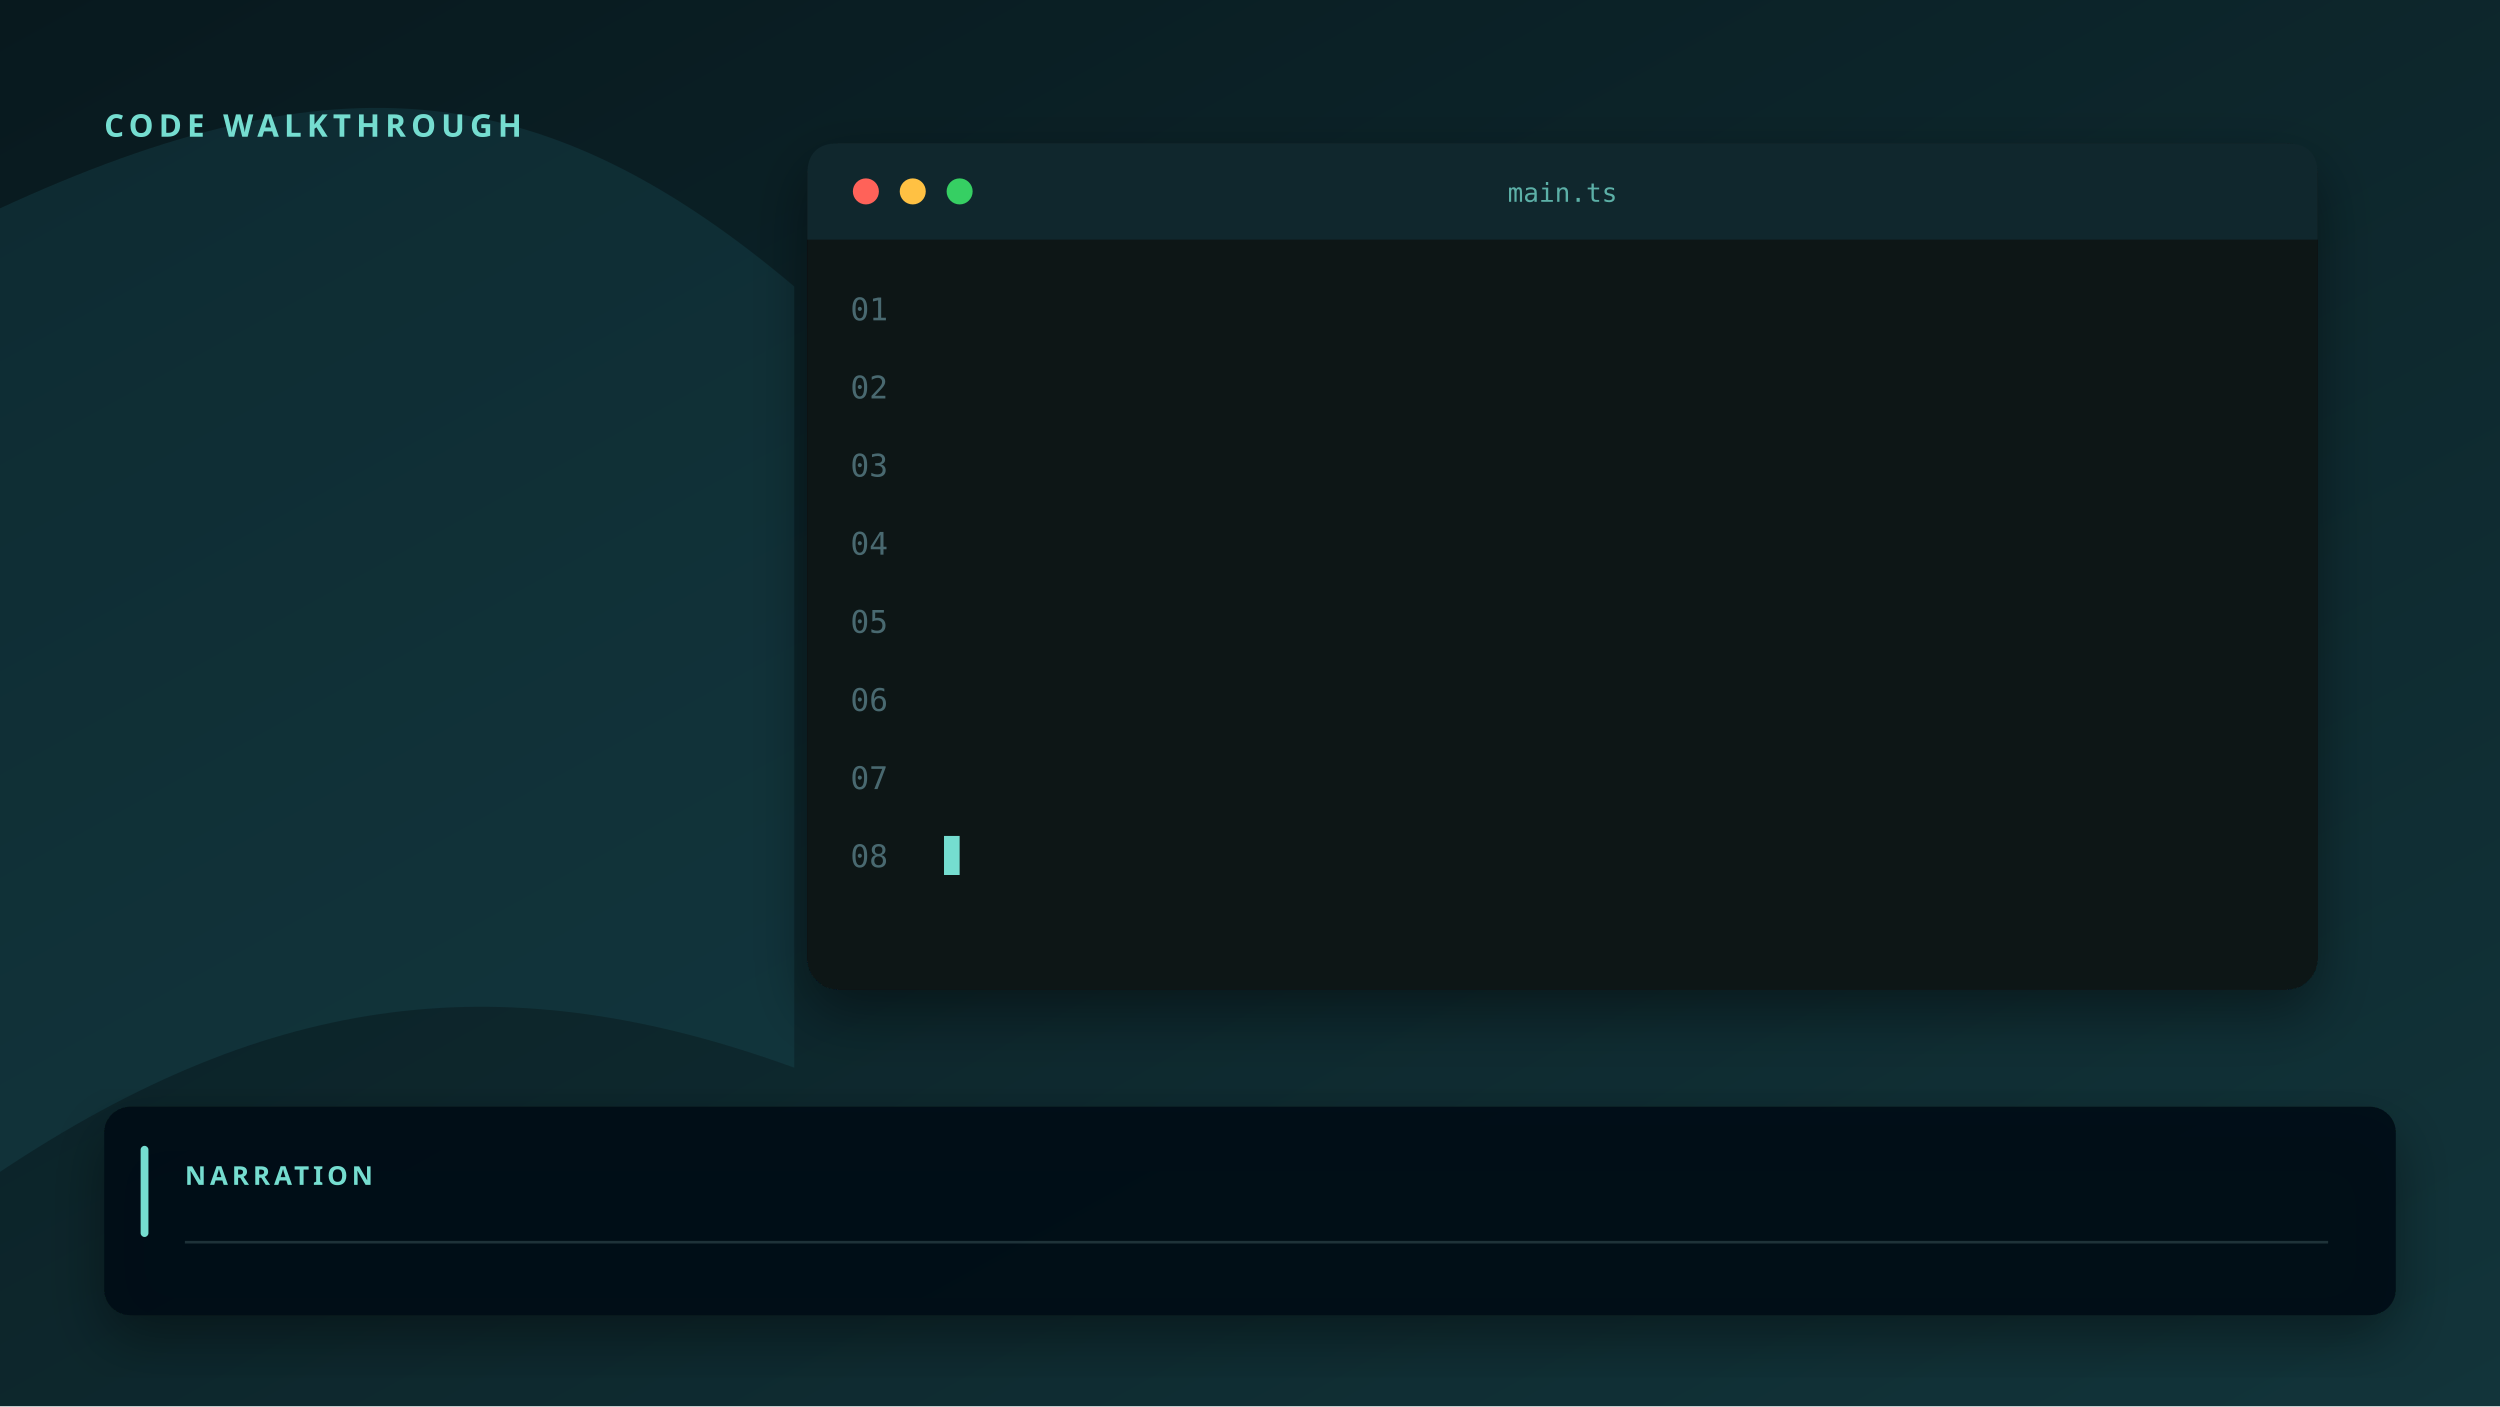
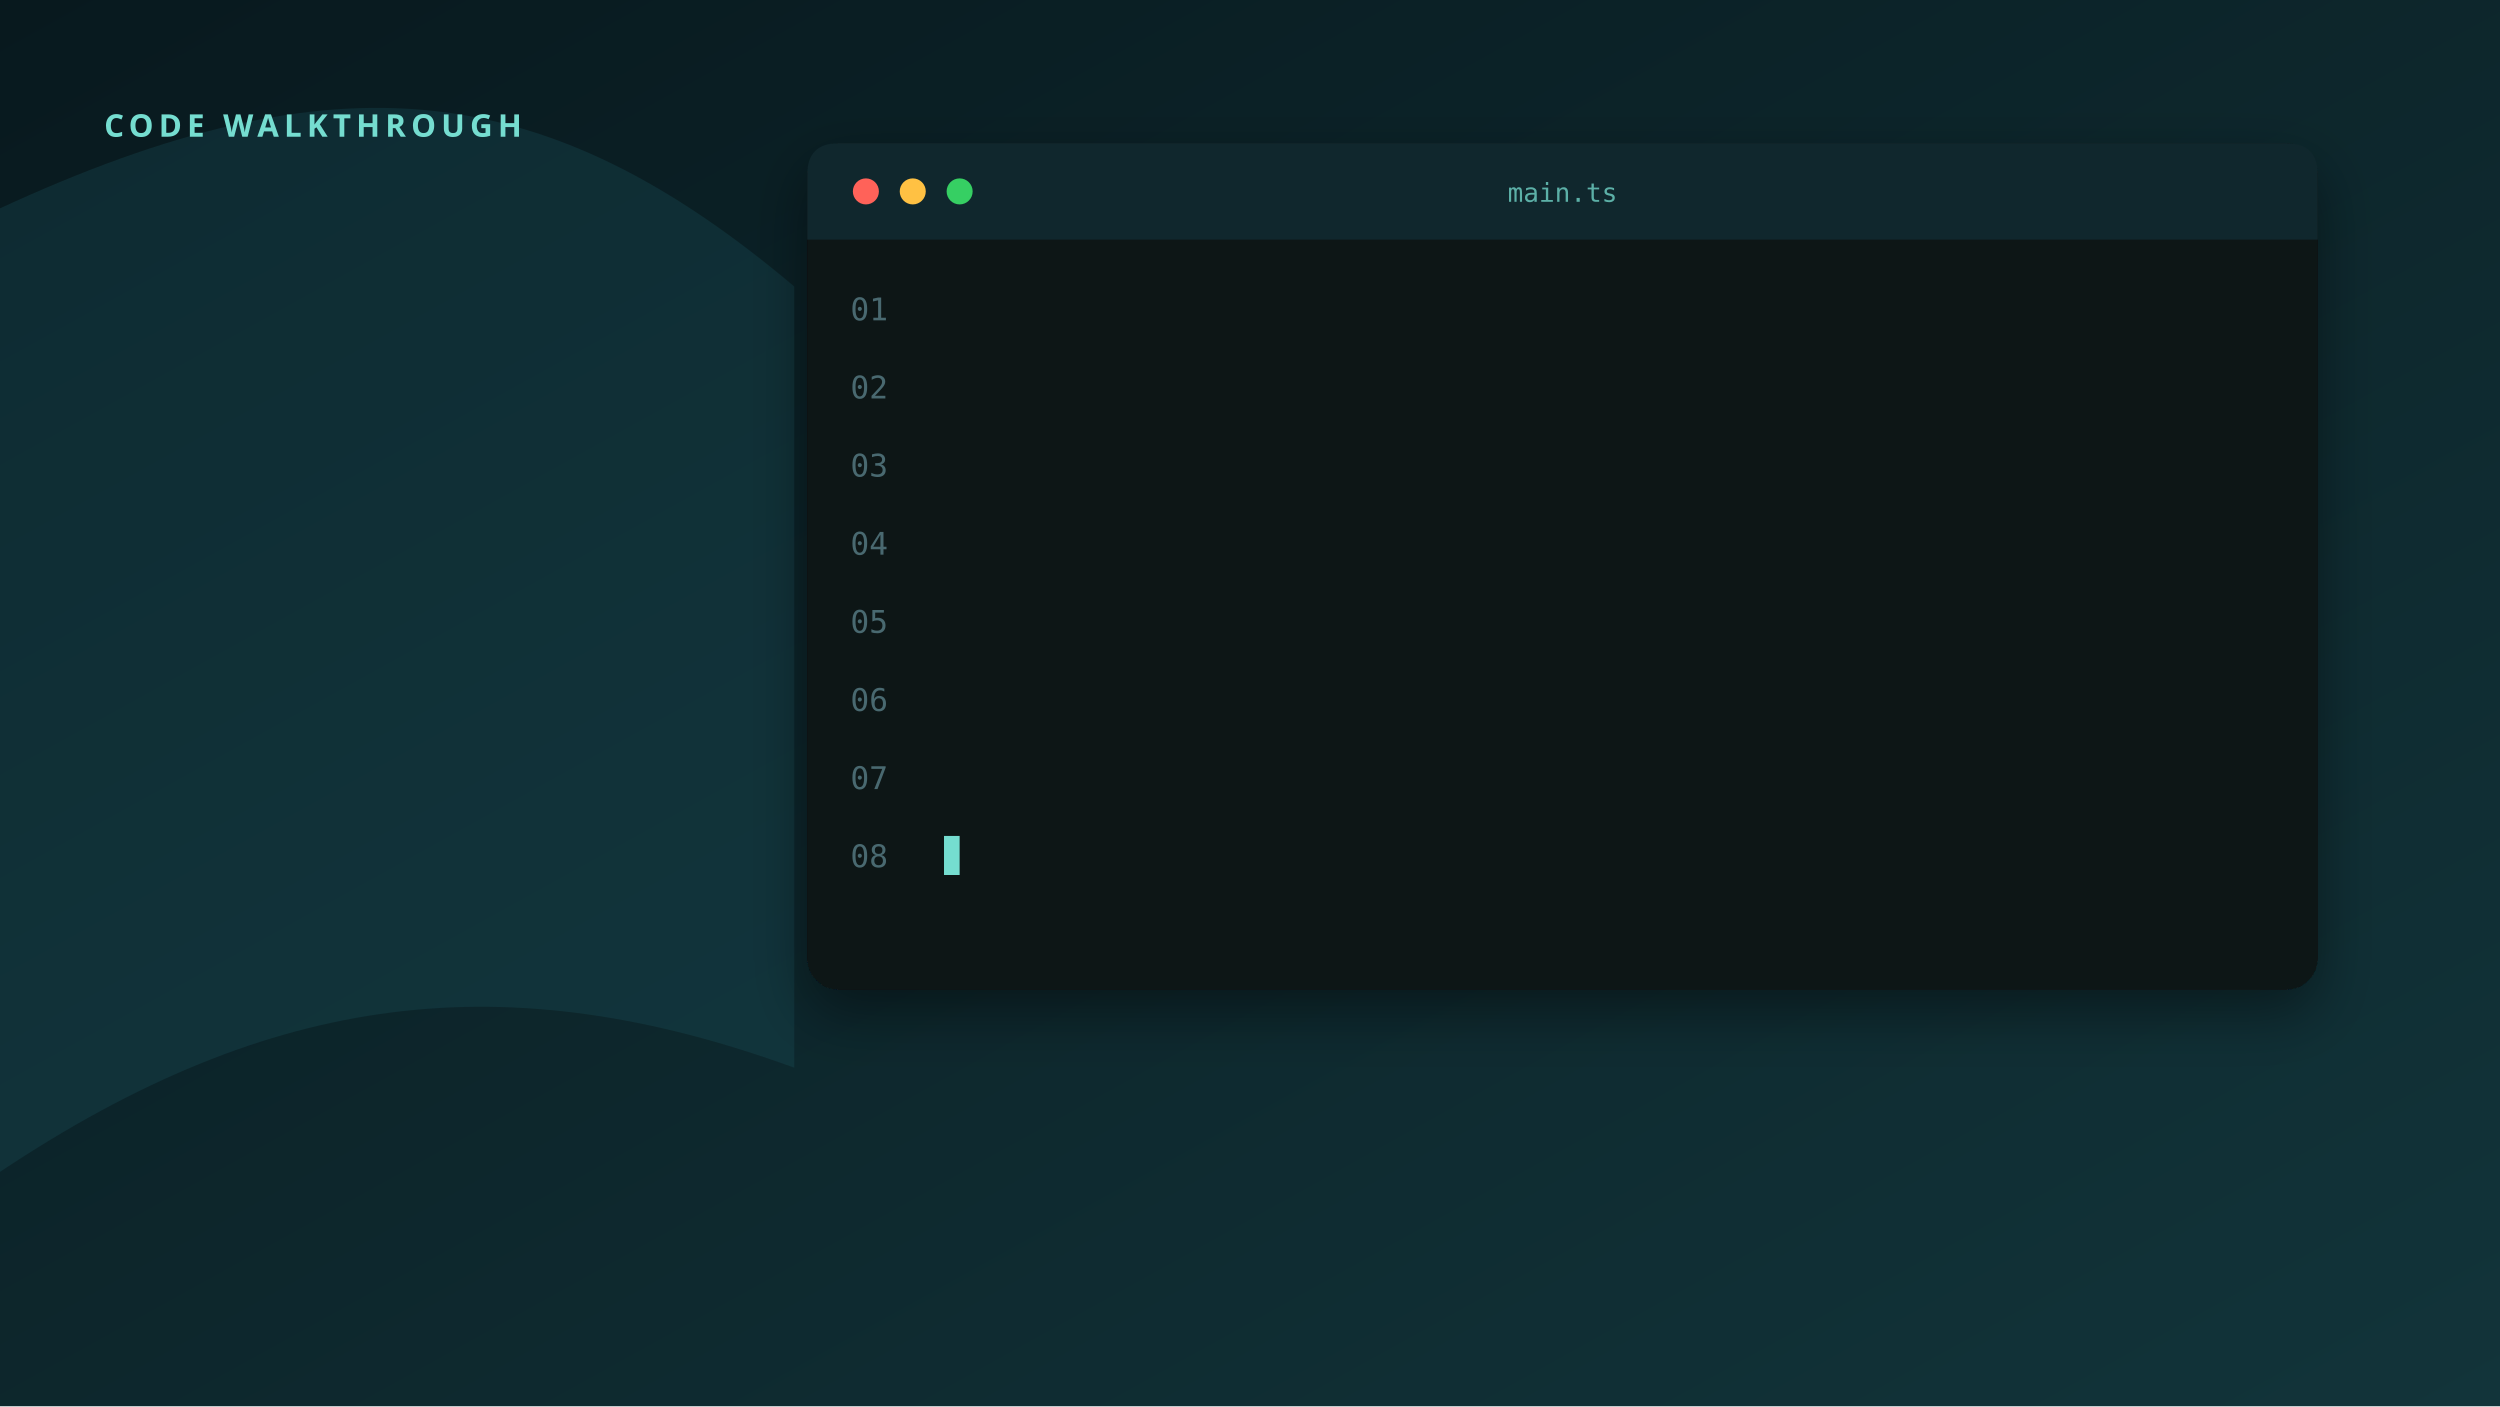
<svg xmlns="http://www.w3.org/2000/svg" viewBox="0 0 1920 1080" width="1920" height="1080">
  <defs>
    <linearGradient id="code-bg" x1="0" y1="0" x2="1" y2="1">
      <stop stop-color="#08191e" />
      <stop offset="1" stop-color="#12343a" />
    </linearGradient>
    <linearGradient id="code-cloud" x1="0" y1="0" x2="0" y2="1">
      <stop stop-color="#ffffff" />
      <stop offset="1" stop-color="#d7f4ef" />
    </linearGradient>
    <filter id="code-shadow" x="-20%" y="-20%" width="140%" height="150%">
      <feDropShadow dx="0" dy="18" stdDeviation="22" flood-color="#020b0d" flood-opacity=".42" />
    </filter>
  </defs>
  <rect width="1920" height="1080" fill="url(#code-bg)" />
  <path d="M0 160C260 40 420 60 610 220V820C390 740 210 760 0 900Z" fill="#1b5660" opacity=".28" />
  <text x="80" y="105" fill="#75ddd0" font-family="Segoe UI, sans-serif" font-size="24" font-weight="700" letter-spacing="4">CODE WALKTHROUGH</text>
  <g filter="url(#code-shadow)">
    <rect x="620" y="110" width="1160" height="650" rx="24" fill="#071216" />
  </g>
  <path d="M644 110H1756Q1780 110 1780 134V184H620V134Q620 110 644 110Z" fill="#10272d" />
  <circle cx="665" cy="147" r="10" fill="#ff6259" />
  <circle cx="701" cy="147" r="10" fill="#ffc143" />
  <circle cx="737" cy="147" r="10" fill="#36cf63" />
  <text x="1200" y="155" text-anchor="middle" fill="#75ddd0" opacity=".75" font-family="Consolas, monospace" font-size="20">main.ts</text>
  <g font-family="Consolas, monospace" font-size="24">
    <g fill="#496970" text-anchor="end">
      <text x="682" y="246">01</text>
      <text x="682" y="306">02</text>
      <text x="682" y="366">03</text>
      <text x="682" y="426">04</text>
      <text x="682" y="486">05</text>
      <text x="682" y="546">06</text>
      <text x="682" y="606">07</text>
      <text x="682" y="666">08</text>
    </g>
    <rect x="725" y="642" width="12" height="30" fill="#75ddd0" />
  </g>
-   <g filter="url(#code-shadow)">
-     <rect x="80" y="850" width="1760" height="160" rx="20" fill="#041013" opacity=".94" />
-   </g>
-   <rect x="108" y="880" width="6" height="70" rx="3" fill="#75ddd0" />
-   <text x="142" y="910" fill="#75ddd0" font-family="Segoe UI, sans-serif" font-size="20" font-weight="800" letter-spacing="3">NARRATION</text>
-   <line x1="142" y1="954" x2="1788" y2="954" stroke="#9ac7c3" stroke-opacity=".2" stroke-width="2" />
</svg>
